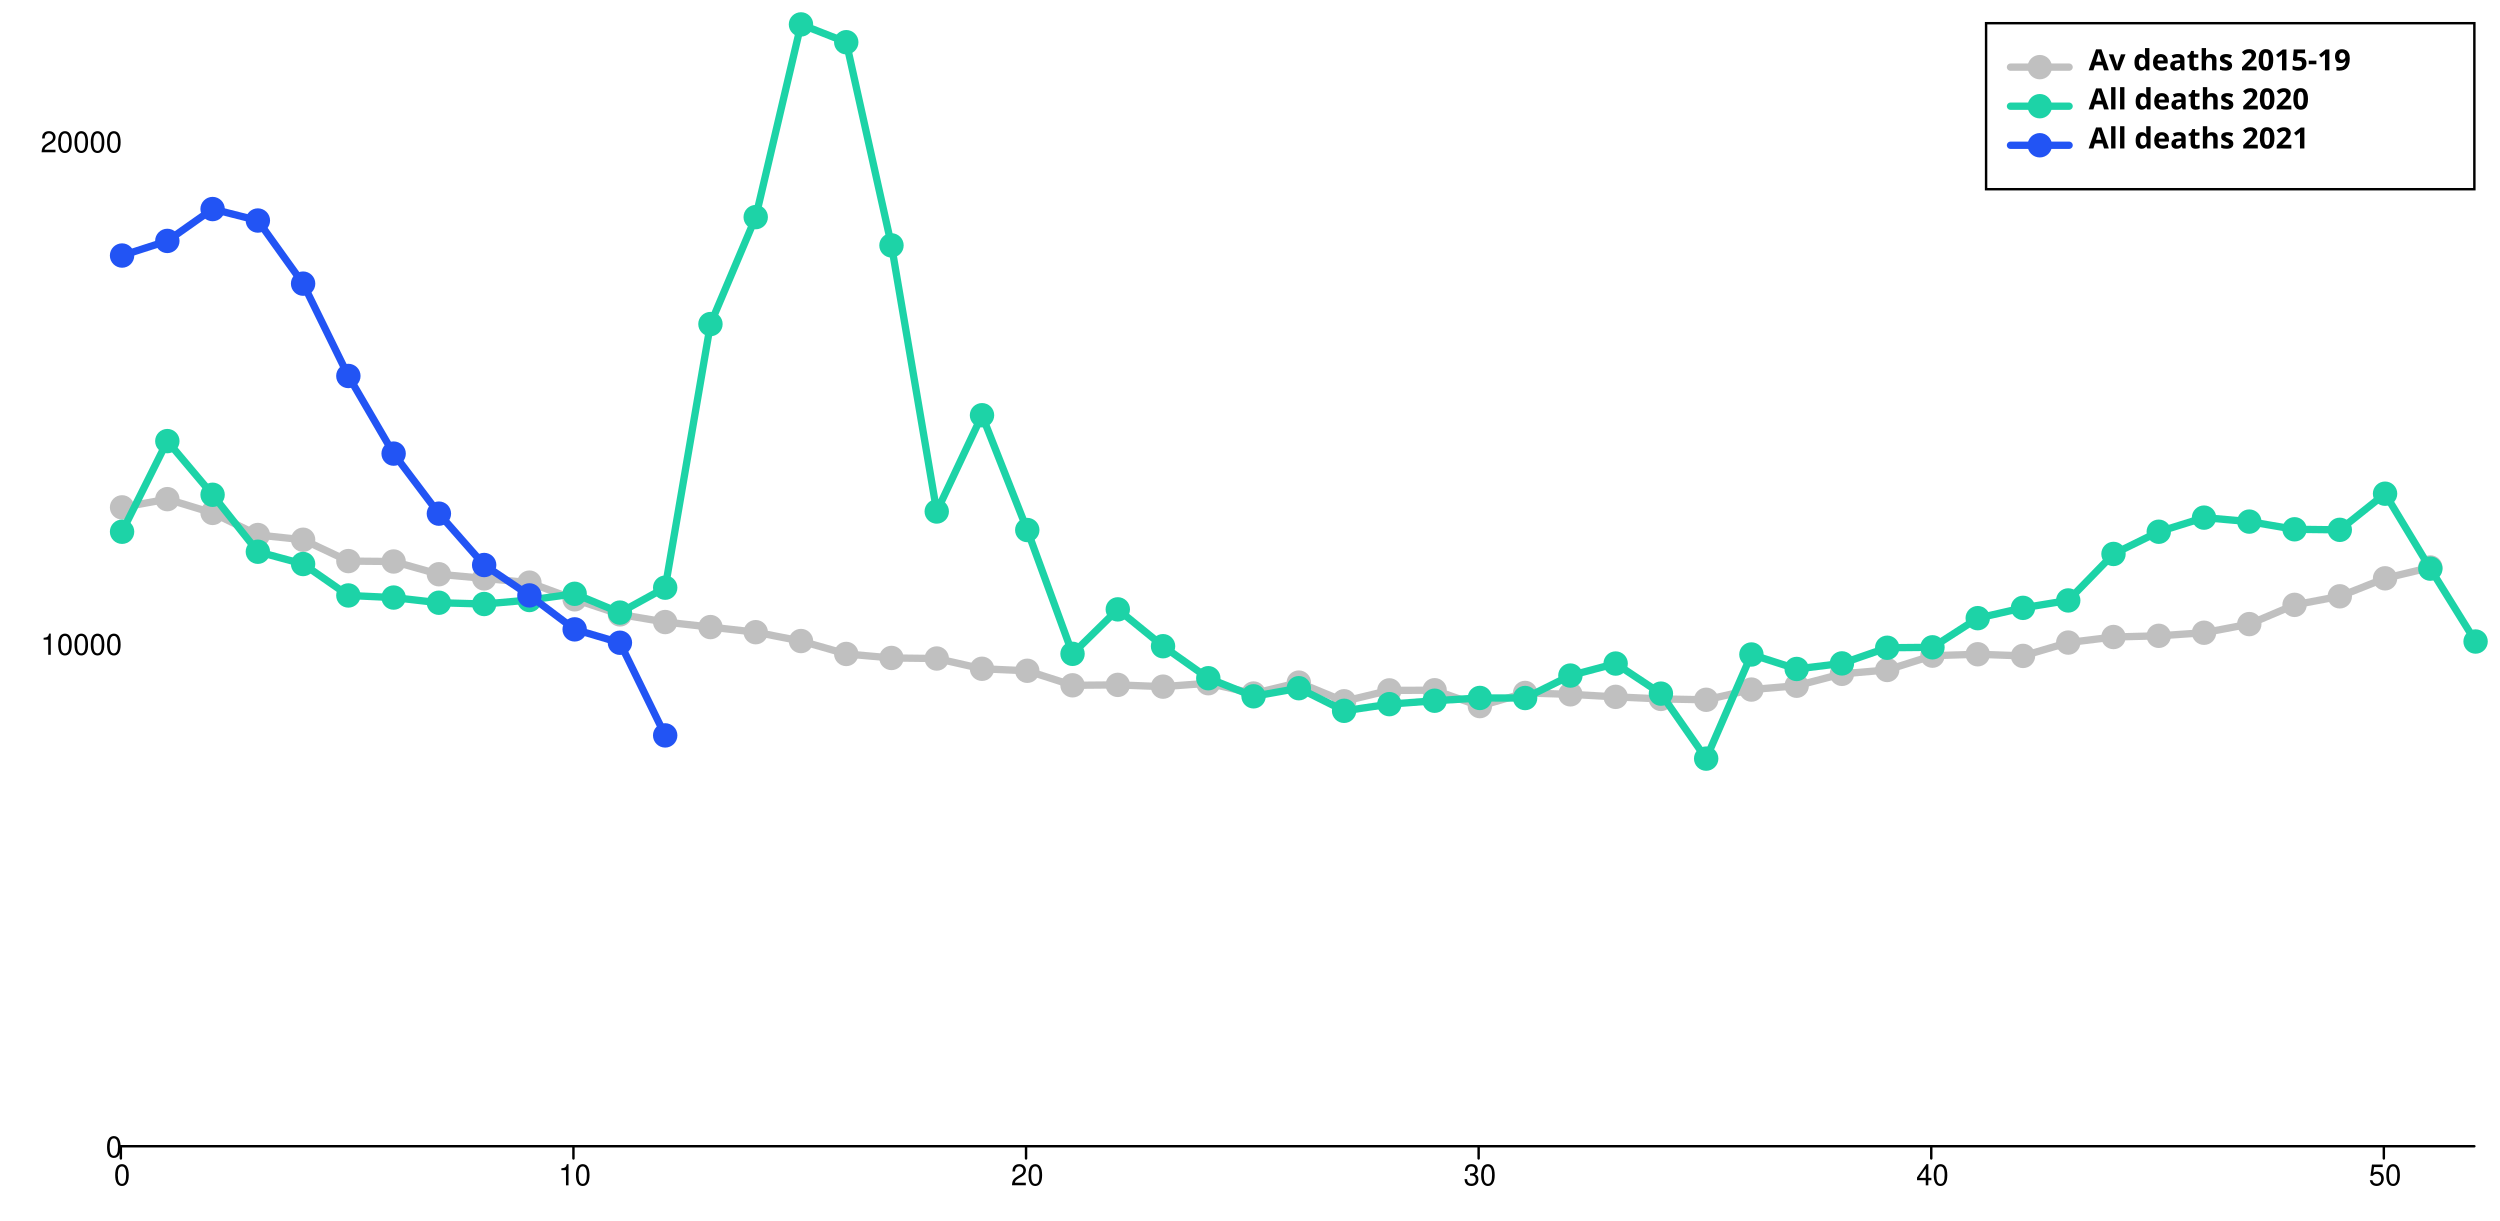
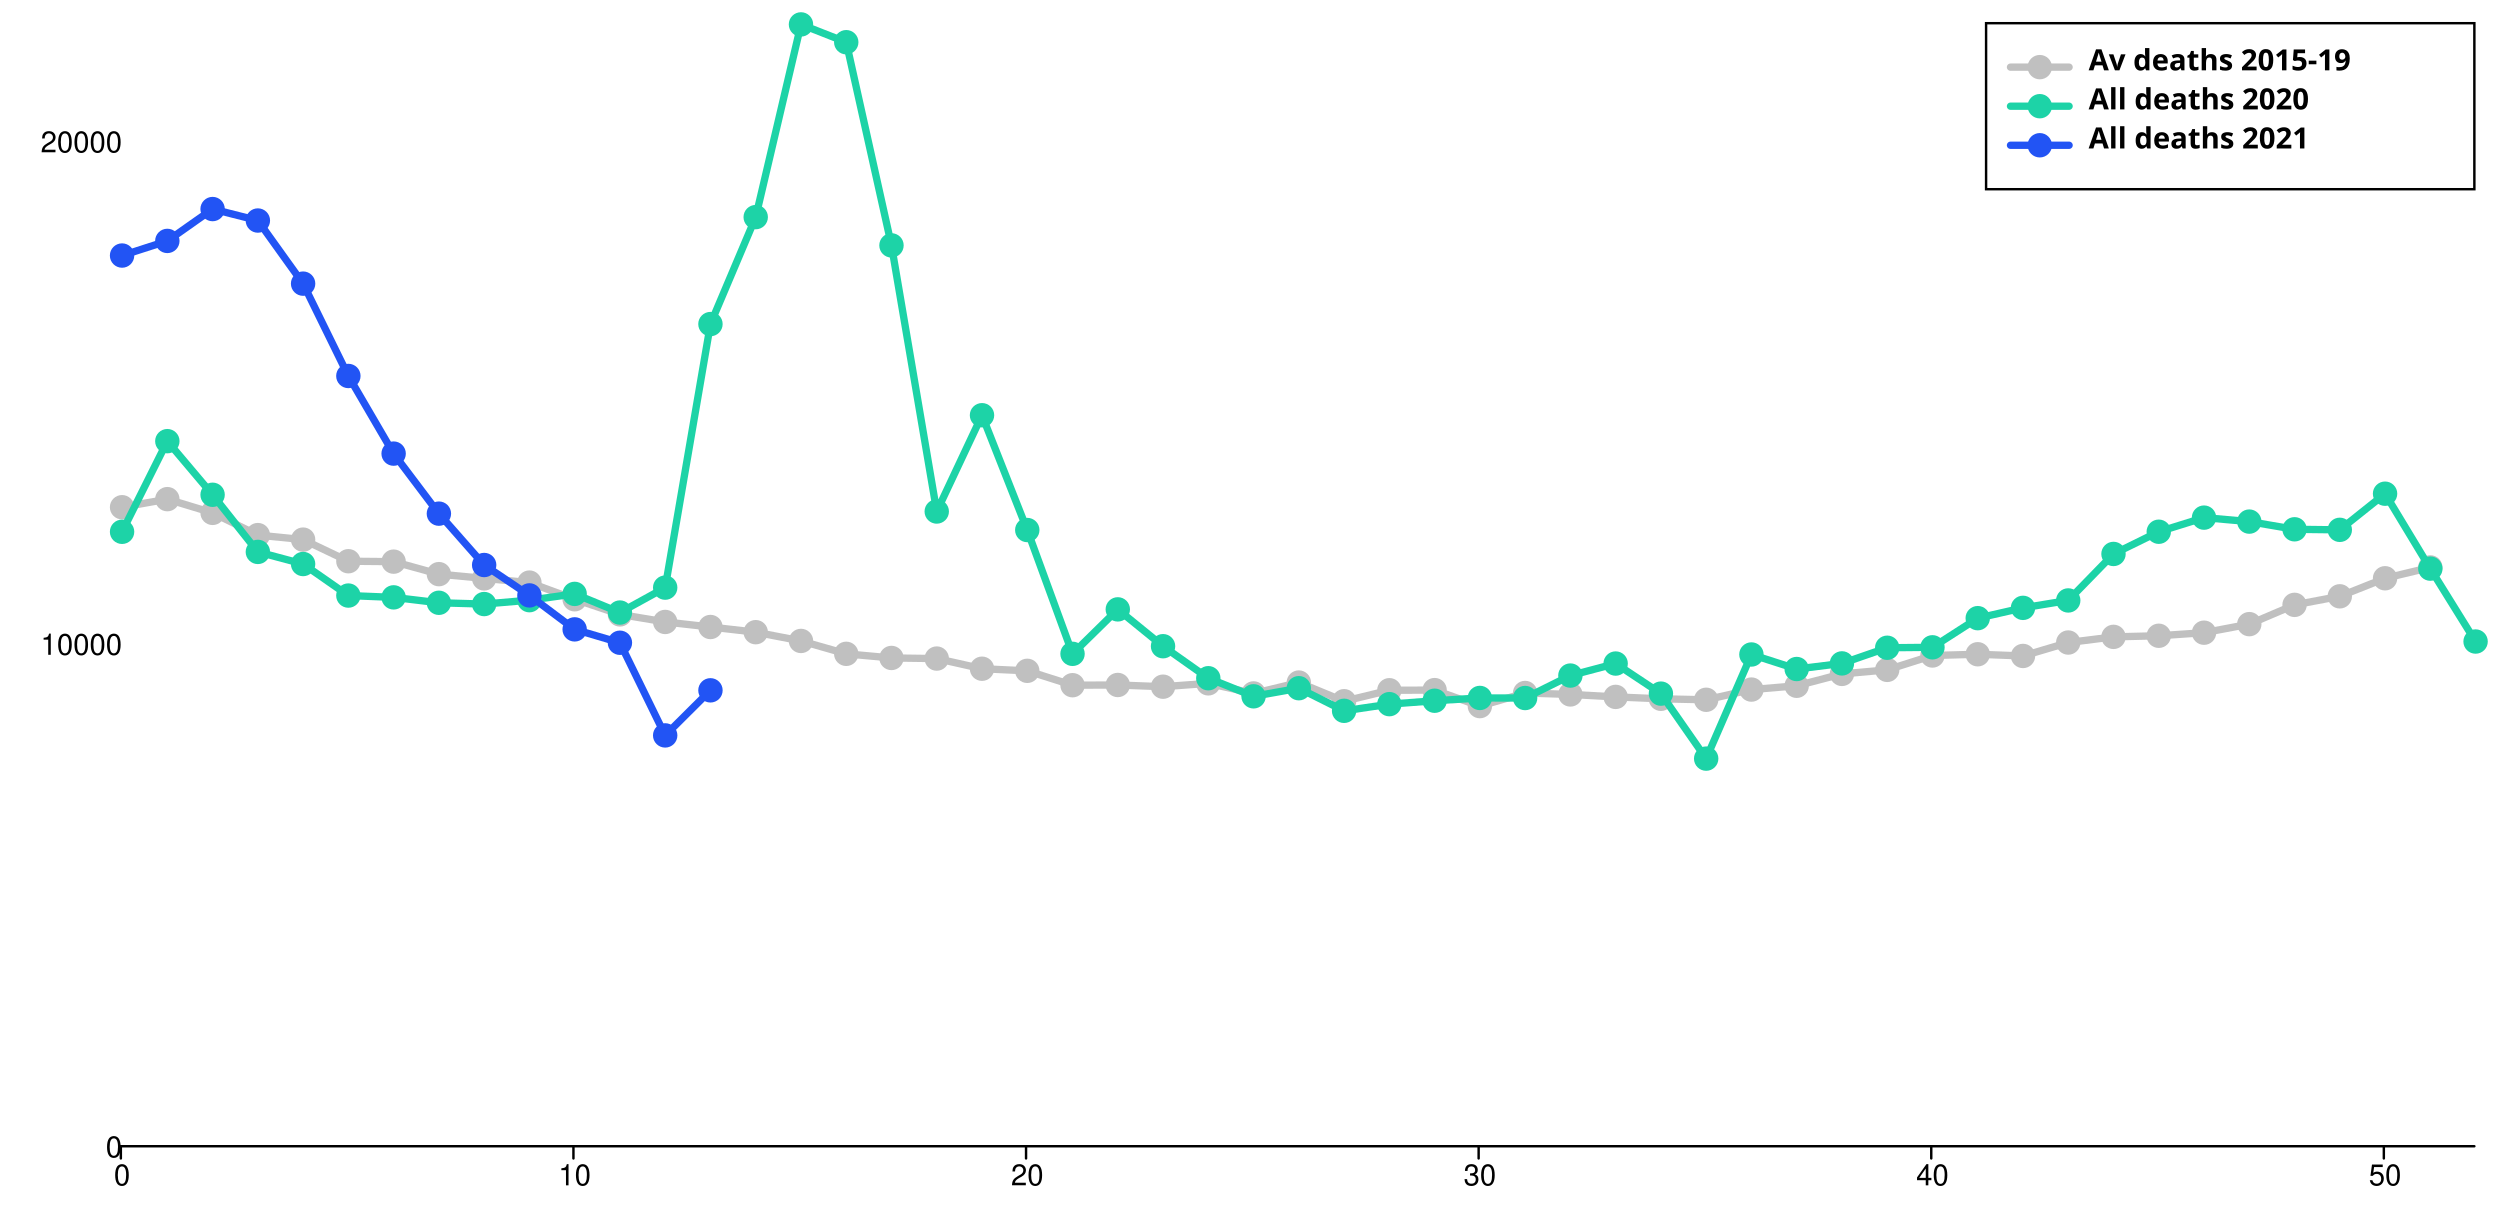
<svg xmlns="http://www.w3.org/2000/svg" width="1024" height="500" viewBox="0 0 1024 500" style="overflow:display" preserveAspectRatio="xMinYMin meet" overflow="visible">
  <defs>
    <style>
	.data-series path.line { fill-opacity: 0; stroke: black; }
	.data-series:hover path.line, .data-series.on path.line { cursor:pointer; }
	.data-series path.line.dotted { stroke-dasharray: 12 20 }
	#baseline:hover path.line, #baseline.on path.line { stroke-width: 5; }
	.data-series-0:hover circle, .data-series-0.on circle { display: inline; cursor:pointer; }
- 	#all-deaths-2020:hover path.line, #all-deaths-2020.on path.line { stroke-width: 5; }
+ 	#all-deaths-2020-allages:hover path.line, #all-deaths-2020-allages.on path.line { stroke-width: 5; }
	.data-series-1:hover circle, .data-series-1.on circle { display: inline; cursor:pointer; }
- 	#all-deaths-2021:hover path.line, #all-deaths-2021.on path.line { stroke-width: 5; }
+ 	#all-deaths-2021-allages:hover path.line, #all-deaths-2021-allages.on path.line { stroke-width: 5; }
	.data-series-2:hover circle, .data-series-2.on circle { display: inline; cursor:pointer; }
	.key rect { fill:transparent;stroke-width:1;stroke:black; }
	.key text { text-anchor:start;dominant-baseline:hanging;font-weight:bold;fill:black;stroke-width:0;font-family:sans-serif; }
	.graph-grid { font-family: "Helvetica Neue",Helvetica,Arial,"Lucida Grande",sans-serif; }
	.graph-grid line { stroke: black; stroke-width: 1; stroke-linecap: round; }
	.graph-grid.graph-grid-x text { text-anchor: middle; dominant-baseline: hanging; transform: translateY(10px); }
	.graph-grid.graph-grid-y text { text-anchor: end; dominant-baseline: middle; transform: translateX(-10px); }
	</style>
  </defs>
  <g class="graph-grid graph-grid-y">
    <line x1="49.50" y1="469.50" x2="1013.50" y2="469.50" data-left="50" />
    <text x="60" y="470" text-anchor="end">0</text>
    <text x="60" y="264.193" text-anchor="end">10000</text>
    <text x="60" y="58.385" text-anchor="end">20000</text>
    <text style="text-anchor:middle;dominant-baseline:hanging;font-weight:bold;transform: translateY(240px) rotate(-90deg);" />
  </g>
  <g class="graph-grid graph-grid-x">
    <line class="tick" x1="49.50" y1="469.50" x2="49.50" y2="474.50" />
    <text x="50" y="470" text-anchor="middle">0</text>
    <line class="tick" x1="234.88" y1="469.50" x2="234.88" y2="474.50" />
    <text x="235.385" y="470" text-anchor="middle">10</text>
    <line class="tick" x1="420.27" y1="469.50" x2="420.27" y2="474.50" />
    <text x="420.769" y="470" text-anchor="middle">20</text>
    <line class="tick" x1="605.65" y1="469.50" x2="605.65" y2="474.50" />
    <text x="606.154" y="470" text-anchor="middle">30</text>
    <line class="tick" x1="791.04" y1="469.50" x2="791.04" y2="474.50" />
    <text x="791.538" y="470" text-anchor="middle">40</text>
    <line class="tick" x1="976.42" y1="469.50" x2="976.42" y2="474.50" />
    <text x="976.923" y="470" text-anchor="middle">50</text>
    <text style="text-anchor:middle;dominant-baseline:hanging;font-weight:bold;transform: translateY(240px) rotate(-90deg);" />
  </g>
  <g id="baseline" class="data-series data-series-0">
-     <path d="M 50.00,207.82L 68.54,204.45L 87.08,210.09L 105.62,219.14L 124.15,221.08L 142.69,229.82L 161.23,229.99L 179.77,235.21L 198.31,236.92L 216.85,238.65L 235.38,245.48L 253.92,251.66L 272.46,254.79L 291.00,256.85L 309.54,258.94L 328.08,262.57L 346.62,267.86L 365.15,269.50L 383.69,269.73L 402.23,273.93L 420.77,274.75L 439.31,280.70L 457.85,280.53L 476.38,281.25L 494.92,279.85L 513.46,284.07L 532.00,279.59L 550.54,287.24L 569.08,282.78L 587.62,282.72L 606.15,289.22L 624.69,283.83L 643.23,284.40L 661.77,285.43L 680.31,286.28L 698.85,286.63L 717.38,282.45L 735.92,280.88L 754.46,276.01L 773.00,274.42L 791.54,268.56L 810.08,267.98L 828.62,268.66L 847.15,263.20L 865.69,260.92L 884.23,260.43L 902.77,259.17L 921.31,255.63L 939.85,247.75L 958.38,244.25L 976.92,236.88L 995.46,232.44" class="line" style="stroke:silver" stroke-width="3" stroke-linecap="round" />
-     <circle cx="50.00" cy="207.82" data-y="12739.00" data-x="0" r="5" fill="silver" />
+     <path d="M 50.00,207.76L 68.54,204.45L 87.08,210.07L 105.62,219.18L 124.15,221.03L 142.69,229.88L 161.23,230.05L 179.77,235.17L 198.31,236.92L 216.85,238.63L 235.38,245.46L 253.92,251.66L 272.46,254.75L 291.00,256.82L 309.54,258.94L 328.08,262.53L 346.62,267.81L 365.15,269.50L 383.69,269.75L 402.23,273.91L 420.77,274.77L 439.31,280.66L 457.85,280.57L 476.38,281.27L 494.92,279.90L 513.46,284.03L 532.00,279.57L 550.54,287.22L 569.08,282.72L 587.62,282.67L 606.15,289.22L 624.69,283.85L 643.23,284.44L 661.77,285.45L 680.31,286.23L 698.85,286.63L 717.38,282.45L 735.92,280.90L 754.46,276.03L 773.00,274.38L 791.54,268.49L 810.08,267.98L 828.62,268.68L 847.15,263.18L 865.69,260.86L 884.23,260.41L 902.77,259.15L 921.31,255.65L 939.85,247.75L 958.38,244.25L 976.92,236.86L 995.46,232.42" class="line" style="stroke:silver" stroke-width="3" stroke-linecap="round" />
+     <circle cx="50.00" cy="207.76" data-y="12742.00" data-x="0" r="5" fill="silver" />
    <circle cx="68.54" cy="204.45" data-y="12903.00" data-x="1" r="5" fill="silver" />
-     <circle cx="87.08" cy="210.09" data-y="12629.00" data-x="2" r="5" fill="silver" />
-     <circle cx="105.62" cy="219.14" data-y="12189.00" data-x="3" r="5" fill="silver" />
-     <circle cx="124.15" cy="221.08" data-y="12095.00" data-x="4" r="5" fill="silver" />
-     <circle cx="142.69" cy="229.82" data-y="11670.00" data-x="5" r="5" fill="silver" />
-     <circle cx="161.23" cy="229.99" data-y="11662.00" data-x="6" r="5" fill="silver" />
-     <circle cx="179.77" cy="235.21" data-y="11408.00" data-x="7" r="5" fill="silver" />
+     <circle cx="87.08" cy="210.07" data-y="12630.00" data-x="2" r="5" fill="silver" />
+     <circle cx="105.62" cy="219.18" data-y="12187.00" data-x="3" r="5" fill="silver" />
+     <circle cx="124.15" cy="221.03" data-y="12097.00" data-x="4" r="5" fill="silver" />
+     <circle cx="142.69" cy="229.88" data-y="11667.00" data-x="5" r="5" fill="silver" />
+     <circle cx="161.23" cy="230.05" data-y="11659.00" data-x="6" r="5" fill="silver" />
+     <circle cx="179.77" cy="235.17" data-y="11410.00" data-x="7" r="5" fill="silver" />
    <circle cx="198.31" cy="236.92" data-y="11325.00" data-x="8" r="5" fill="silver" />
-     <circle cx="216.85" cy="238.65" data-y="11241.00" data-x="9" r="5" fill="silver" />
-     <circle cx="235.38" cy="245.48" data-y="10909.00" data-x="10" r="5" fill="silver" />
+     <circle cx="216.85" cy="238.63" data-y="11242.00" data-x="9" r="5" fill="silver" />
+     <circle cx="235.38" cy="245.46" data-y="10910.00" data-x="10" r="5" fill="silver" />
    <circle cx="253.92" cy="251.66" data-y="10609.00" data-x="11" r="5" fill="silver" />
-     <circle cx="272.46" cy="254.79" data-y="10457.00" data-x="12" r="5" fill="silver" />
-     <circle cx="291.00" cy="256.85" data-y="10357.00" data-x="13" r="5" fill="silver" />
+     <circle cx="272.46" cy="254.75" data-y="10459.00" data-x="12" r="5" fill="silver" />
+     <circle cx="291.00" cy="256.82" data-y="10358.00" data-x="13" r="5" fill="silver" />
    <circle cx="309.54" cy="258.94" data-y="10255.00" data-x="14" r="5" fill="silver" />
-     <circle cx="328.08" cy="262.57" data-y="10079.00" data-x="15" r="5" fill="silver" />
-     <circle cx="346.62" cy="267.86" data-y="9822.00" data-x="16" r="5" fill="silver" />
+     <circle cx="328.08" cy="262.53" data-y="10081.00" data-x="15" r="5" fill="silver" />
+     <circle cx="346.62" cy="267.81" data-y="9824.00" data-x="16" r="5" fill="silver" />
    <circle cx="365.15" cy="269.50" data-y="9742.00" data-x="17" r="5" fill="silver" />
-     <circle cx="383.69" cy="269.73" data-y="9731.00" data-x="18" r="5" fill="silver" />
-     <circle cx="402.23" cy="273.93" data-y="9527.00" data-x="19" r="5" fill="silver" />
-     <circle cx="420.77" cy="274.75" data-y="9487.00" data-x="20" r="5" fill="silver" />
-     <circle cx="439.31" cy="280.70" data-y="9198.00" data-x="21" r="5" fill="silver" />
-     <circle cx="457.85" cy="280.53" data-y="9206.00" data-x="22" r="5" fill="silver" />
-     <circle cx="476.38" cy="281.25" data-y="9171.00" data-x="23" r="5" fill="silver" />
-     <circle cx="494.92" cy="279.85" data-y="9239.00" data-x="24" r="5" fill="silver" />
-     <circle cx="513.46" cy="284.07" data-y="9034.00" data-x="25" r="5" fill="silver" />
-     <circle cx="532.00" cy="279.59" data-y="9252.00" data-x="26" r="5" fill="silver" />
-     <circle cx="550.54" cy="287.24" data-y="8880.00" data-x="27" r="5" fill="silver" />
-     <circle cx="569.08" cy="282.78" data-y="9097.00" data-x="28" r="5" fill="silver" />
-     <circle cx="587.62" cy="282.72" data-y="9100.00" data-x="29" r="5" fill="silver" />
+     <circle cx="383.69" cy="269.75" data-y="9730.00" data-x="18" r="5" fill="silver" />
+     <circle cx="402.23" cy="273.91" data-y="9528.00" data-x="19" r="5" fill="silver" />
+     <circle cx="420.77" cy="274.77" data-y="9486.00" data-x="20" r="5" fill="silver" />
+     <circle cx="439.31" cy="280.66" data-y="9200.00" data-x="21" r="5" fill="silver" />
+     <circle cx="457.85" cy="280.57" data-y="9204.00" data-x="22" r="5" fill="silver" />
+     <circle cx="476.38" cy="281.27" data-y="9170.00" data-x="23" r="5" fill="silver" />
+     <circle cx="494.92" cy="279.90" data-y="9237.00" data-x="24" r="5" fill="silver" />
+     <circle cx="513.46" cy="284.03" data-y="9036.00" data-x="25" r="5" fill="silver" />
+     <circle cx="532.00" cy="279.57" data-y="9253.00" data-x="26" r="5" fill="silver" />
+     <circle cx="550.54" cy="287.22" data-y="8881.00" data-x="27" r="5" fill="silver" />
+     <circle cx="569.08" cy="282.72" data-y="9100.00" data-x="28" r="5" fill="silver" />
+     <circle cx="587.62" cy="282.67" data-y="9102.00" data-x="29" r="5" fill="silver" />
    <circle cx="606.15" cy="289.22" data-y="8784.00" data-x="30" r="5" fill="silver" />
-     <circle cx="624.69" cy="283.83" data-y="9046.00" data-x="31" r="5" fill="silver" />
-     <circle cx="643.23" cy="284.40" data-y="9018.00" data-x="32" r="5" fill="silver" />
-     <circle cx="661.77" cy="285.43" data-y="8968.00" data-x="33" r="5" fill="silver" />
-     <circle cx="680.31" cy="286.28" data-y="8927.00" data-x="34" r="5" fill="silver" />
+     <circle cx="624.69" cy="283.85" data-y="9045.00" data-x="31" r="5" fill="silver" />
+     <circle cx="643.23" cy="284.44" data-y="9016.00" data-x="32" r="5" fill="silver" />
+     <circle cx="661.77" cy="285.45" data-y="8967.00" data-x="33" r="5" fill="silver" />
+     <circle cx="680.31" cy="286.23" data-y="8929.00" data-x="34" r="5" fill="silver" />
    <circle cx="698.85" cy="286.63" data-y="8910.00" data-x="35" r="5" fill="silver" />
    <circle cx="717.38" cy="282.45" data-y="9113.00" data-x="36" r="5" fill="silver" />
-     <circle cx="735.92" cy="280.88" data-y="9189.00" data-x="37" r="5" fill="silver" />
-     <circle cx="754.46" cy="276.01" data-y="9426.00" data-x="38" r="5" fill="silver" />
-     <circle cx="773.00" cy="274.42" data-y="9503.00" data-x="39" r="5" fill="silver" />
-     <circle cx="791.54" cy="268.56" data-y="9788.00" data-x="40" r="5" fill="silver" />
+     <circle cx="735.92" cy="280.90" data-y="9188.00" data-x="37" r="5" fill="silver" />
+     <circle cx="754.46" cy="276.03" data-y="9425.00" data-x="38" r="5" fill="silver" />
+     <circle cx="773.00" cy="274.38" data-y="9505.00" data-x="39" r="5" fill="silver" />
+     <circle cx="791.54" cy="268.49" data-y="9791.00" data-x="40" r="5" fill="silver" />
    <circle cx="810.08" cy="267.98" data-y="9816.00" data-x="41" r="5" fill="silver" />
-     <circle cx="828.62" cy="268.66" data-y="9783.00" data-x="42" r="5" fill="silver" />
-     <circle cx="847.15" cy="263.20" data-y="10048.00" data-x="43" r="5" fill="silver" />
-     <circle cx="865.69" cy="260.92" data-y="10159.00" data-x="44" r="5" fill="silver" />
-     <circle cx="884.23" cy="260.43" data-y="10183.00" data-x="45" r="5" fill="silver" />
-     <circle cx="902.77" cy="259.17" data-y="10244.00" data-x="46" r="5" fill="silver" />
-     <circle cx="921.31" cy="255.63" data-y="10416.00" data-x="47" r="5" fill="silver" />
+     <circle cx="828.62" cy="268.68" data-y="9782.00" data-x="42" r="5" fill="silver" />
+     <circle cx="847.15" cy="263.18" data-y="10049.00" data-x="43" r="5" fill="silver" />
+     <circle cx="865.69" cy="260.86" data-y="10162.00" data-x="44" r="5" fill="silver" />
+     <circle cx="884.23" cy="260.41" data-y="10184.00" data-x="45" r="5" fill="silver" />
+     <circle cx="902.77" cy="259.15" data-y="10245.00" data-x="46" r="5" fill="silver" />
+     <circle cx="921.31" cy="255.65" data-y="10415.00" data-x="47" r="5" fill="silver" />
    <circle cx="939.85" cy="247.75" data-y="10799.00" data-x="48" r="5" fill="silver" />
    <circle cx="958.38" cy="244.25" data-y="10969.00" data-x="49" r="5" fill="silver" />
-     <circle cx="976.92" cy="236.88" data-y="11327.00" data-x="50" r="5" fill="silver" />
-     <circle cx="995.46" cy="232.44" data-y="11543.00" data-x="51" r="5" fill="silver" />
+     <circle cx="976.92" cy="236.86" data-y="11328.00" data-x="50" r="5" fill="silver" />
+     <circle cx="995.46" cy="232.42" data-y="11544.00" data-x="51" r="5" fill="silver" />
  </g>
-   <g id="all-deaths-2020" class="data-series data-series-1">
-     <path d="M 50.00,217.80L 68.54,180.68L 87.08,202.66L 105.62,225.99L 124.15,231.02L 142.69,243.90L 161.23,244.76L 179.77,246.88L 198.31,247.40L 216.85,245.77L 235.38,243.22L 253.92,250.92L 272.46,240.71L 291.00,132.74L 309.54,88.93L 328.08,10.00L 346.62,17.29L 365.15,100.51L 383.69,209.51L 402.23,170.08L 420.77,217.10L 439.31,267.81L 457.85,249.60L 476.38,264.69L 494.92,277.80L 513.46,285.21L 532.00,281.89L 550.54,291.15L 569.08,288.42L 587.62,287.02L 606.15,285.88L 624.69,285.91L 643.23,276.71L 661.77,271.79L 680.31,284.11L 698.85,310.73L 717.38,268.08L 735.92,274.01L 754.46,271.73L 773.00,265.32L 791.54,265.14L 810.08,253.20L 828.62,248.98L 847.15,245.94L 865.69,226.90L 884.23,217.80L 902.77,212.02L 921.31,213.65L 939.85,216.80L 958.38,217.02L 976.92,202.22L 995.46,232.91L 1014.00,262.77" class="line" style="stroke:#1DD3A7" stroke-width="3" stroke-linecap="round" />
-     <circle cx="50.00" cy="217.80" data-y="12254.00" data-x="0" r="5" fill="#1DD3A7" />
-     <circle cx="68.54" cy="180.68" data-y="14058.00" data-x="1" r="5" fill="#1DD3A7" />
+   <g id="all-deaths-2020-allages" class="data-series data-series-1">
+     <path d="M 50.00,217.82L 68.54,180.70L 87.08,202.66L 105.62,226.06L 124.15,231.02L 142.69,243.94L 161.23,244.68L 179.77,246.90L 198.31,247.42L 216.85,245.83L 235.38,243.26L 253.92,250.90L 272.46,240.69L 291.00,132.74L 309.54,88.93L 328.08,10.00L 346.62,17.29L 365.15,100.51L 383.69,209.51L 402.23,170.08L 420.77,217.10L 439.31,267.81L 457.85,249.60L 476.38,264.69L 494.92,277.80L 513.46,285.21L 532.00,281.89L 550.54,291.15L 569.08,288.42L 587.62,287.02L 606.15,285.88L 624.69,285.91L 643.23,276.71L 661.77,271.79L 680.31,284.11L 698.85,310.73L 717.38,268.08L 735.92,274.03L 754.46,271.73L 773.00,265.32L 791.54,265.14L 810.08,253.20L 828.62,248.98L 847.15,245.94L 865.69,226.90L 884.23,217.80L 902.77,212.02L 921.31,213.65L 939.85,216.80L 958.38,217.02L 976.92,202.22L 995.46,232.91L 1014.00,262.77" class="line" style="stroke:#1DD3A7" stroke-width="3" stroke-linecap="round" />
+     <circle cx="50.00" cy="217.82" data-y="12253.00" data-x="0" r="5" fill="#1DD3A7" />
+     <circle cx="68.54" cy="180.70" data-y="14057.00" data-x="1" r="5" fill="#1DD3A7" />
    <circle cx="87.08" cy="202.66" data-y="12990.00" data-x="2" r="5" fill="#1DD3A7" />
-     <circle cx="105.62" cy="225.99" data-y="11856.00" data-x="3" r="5" fill="#1DD3A7" />
+     <circle cx="105.62" cy="226.06" data-y="11853.00" data-x="3" r="5" fill="#1DD3A7" />
    <circle cx="124.15" cy="231.02" data-y="11612.00" data-x="4" r="5" fill="#1DD3A7" />
-     <circle cx="142.69" cy="243.90" data-y="10986.00" data-x="5" r="5" fill="#1DD3A7" />
-     <circle cx="161.23" cy="244.76" data-y="10944.00" data-x="6" r="5" fill="#1DD3A7" />
-     <circle cx="179.77" cy="246.88" data-y="10841.00" data-x="7" r="5" fill="#1DD3A7" />
-     <circle cx="198.31" cy="247.40" data-y="10816.00" data-x="8" r="5" fill="#1DD3A7" />
-     <circle cx="216.85" cy="245.77" data-y="10895.00" data-x="9" r="5" fill="#1DD3A7" />
-     <circle cx="235.38" cy="243.22" data-y="11019.00" data-x="10" r="5" fill="#1DD3A7" />
-     <circle cx="253.92" cy="250.92" data-y="10645.00" data-x="11" r="5" fill="#1DD3A7" />
-     <circle cx="272.46" cy="240.71" data-y="11141.00" data-x="12" r="5" fill="#1DD3A7" />
+     <circle cx="142.69" cy="243.94" data-y="10984.00" data-x="5" r="5" fill="#1DD3A7" />
+     <circle cx="161.23" cy="244.68" data-y="10948.00" data-x="6" r="5" fill="#1DD3A7" />
+     <circle cx="179.77" cy="246.90" data-y="10840.00" data-x="7" r="5" fill="#1DD3A7" />
+     <circle cx="198.31" cy="247.42" data-y="10815.00" data-x="8" r="5" fill="#1DD3A7" />
+     <circle cx="216.85" cy="245.83" data-y="10892.00" data-x="9" r="5" fill="#1DD3A7" />
+     <circle cx="235.38" cy="243.26" data-y="11017.00" data-x="10" r="5" fill="#1DD3A7" />
+     <circle cx="253.92" cy="250.90" data-y="10646.00" data-x="11" r="5" fill="#1DD3A7" />
+     <circle cx="272.46" cy="240.69" data-y="11142.00" data-x="12" r="5" fill="#1DD3A7" />
    <circle cx="291.00" cy="132.74" data-y="16387.00" data-x="13" r="5" fill="#1DD3A7" />
    <circle cx="309.54" cy="88.93" data-y="18516.00" data-x="14" r="5" fill="#1DD3A7" />
    <circle cx="328.08" cy="10.00" data-y="22351.00" data-x="15" r="5" fill="#1DD3A7" />
    <circle cx="346.62" cy="17.29" data-y="21997.00" data-x="16" r="5" fill="#1DD3A7" />
    <circle cx="365.15" cy="100.51" data-y="17953.00" data-x="17" r="5" fill="#1DD3A7" />
    <circle cx="383.69" cy="209.51" data-y="12657.00" data-x="18" r="5" fill="#1DD3A7" />
    <circle cx="402.23" cy="170.08" data-y="14573.00" data-x="19" r="5" fill="#1DD3A7" />
    <circle cx="420.77" cy="217.10" data-y="12288.00" data-x="20" r="5" fill="#1DD3A7" />
    <circle cx="439.31" cy="267.81" data-y="9824.00" data-x="21" r="5" fill="#1DD3A7" />
    <circle cx="457.85" cy="249.60" data-y="10709.00" data-x="22" r="5" fill="#1DD3A7" />
    <circle cx="476.38" cy="264.69" data-y="9976.00" data-x="23" r="5" fill="#1DD3A7" />
    <circle cx="494.92" cy="277.80" data-y="9339.00" data-x="24" r="5" fill="#1DD3A7" />
    <circle cx="513.46" cy="285.21" data-y="8979.00" data-x="25" r="5" fill="#1DD3A7" />
    <circle cx="532.00" cy="281.89" data-y="9140.00" data-x="26" r="5" fill="#1DD3A7" />
    <circle cx="550.54" cy="291.15" data-y="8690.00" data-x="27" r="5" fill="#1DD3A7" />
    <circle cx="569.08" cy="288.42" data-y="8823.00" data-x="28" r="5" fill="#1DD3A7" />
    <circle cx="587.62" cy="287.02" data-y="8891.00" data-x="29" r="5" fill="#1DD3A7" />
    <circle cx="606.15" cy="285.88" data-y="8946.00" data-x="30" r="5" fill="#1DD3A7" />
    <circle cx="624.69" cy="285.91" data-y="8945.00" data-x="31" r="5" fill="#1DD3A7" />
    <circle cx="643.23" cy="276.71" data-y="9392.00" data-x="32" r="5" fill="#1DD3A7" />
    <circle cx="661.77" cy="271.79" data-y="9631.00" data-x="33" r="5" fill="#1DD3A7" />
    <circle cx="680.31" cy="284.11" data-y="9032.00" data-x="34" r="5" fill="#1DD3A7" />
    <circle cx="698.85" cy="310.73" data-y="7739.00" data-x="35" r="5" fill="#1DD3A7" />
    <circle cx="717.38" cy="268.08" data-y="9811.00" data-x="36" r="5" fill="#1DD3A7" />
-     <circle cx="735.92" cy="274.01" data-y="9523.00" data-x="37" r="5" fill="#1DD3A7" />
+     <circle cx="735.92" cy="274.03" data-y="9522.00" data-x="37" r="5" fill="#1DD3A7" />
    <circle cx="754.46" cy="271.73" data-y="9634.00" data-x="38" r="5" fill="#1DD3A7" />
    <circle cx="773.00" cy="265.32" data-y="9945.00" data-x="39" r="5" fill="#1DD3A7" />
    <circle cx="791.54" cy="265.14" data-y="9954.00" data-x="40" r="5" fill="#1DD3A7" />
    <circle cx="810.08" cy="253.20" data-y="10534.00" data-x="41" r="5" fill="#1DD3A7" />
    <circle cx="828.62" cy="248.98" data-y="10739.00" data-x="42" r="5" fill="#1DD3A7" />
    <circle cx="847.15" cy="245.94" data-y="10887.00" data-x="43" r="5" fill="#1DD3A7" />
    <circle cx="865.69" cy="226.90" data-y="11812.00" data-x="44" r="5" fill="#1DD3A7" />
    <circle cx="884.23" cy="217.80" data-y="12254.00" data-x="45" r="5" fill="#1DD3A7" />
    <circle cx="902.77" cy="212.02" data-y="12535.00" data-x="46" r="5" fill="#1DD3A7" />
    <circle cx="921.31" cy="213.65" data-y="12456.00" data-x="47" r="5" fill="#1DD3A7" />
    <circle cx="939.85" cy="216.80" data-y="12303.00" data-x="48" r="5" fill="#1DD3A7" />
    <circle cx="958.38" cy="217.02" data-y="12292.00" data-x="49" r="5" fill="#1DD3A7" />
    <circle cx="976.92" cy="202.22" data-y="13011.00" data-x="50" r="5" fill="#1DD3A7" />
    <circle cx="995.46" cy="232.91" data-y="11520.00" data-x="51" r="5" fill="#1DD3A7" />
    <circle cx="1014.00" cy="262.77" data-y="10069.00" data-x="52" r="5" fill="#1DD3A7" />
  </g>
-   <g id="all-deaths-2021" class="data-series data-series-2">
-     <path d="M 50.00,104.67L 68.54,98.68L 87.08,85.63L 105.62,90.33L 124.15,116.18L 142.69,154.00L 161.23,185.80L 179.77,210.39L 198.31,231.43L 216.85,243.88L 235.38,257.79L 253.92,263.27L 272.46,301.22" class="line" style="stroke:#2254F4" stroke-width="3" stroke-linecap="round" />
+   <g id="all-deaths-2021-allages" class="data-series data-series-2">
+     <path d="M 50.00,104.67L 68.54,98.68L 87.08,85.63L 105.62,90.33L 124.15,116.18L 142.69,154.00L 161.23,185.80L 179.77,210.39L 198.31,231.43L 216.85,243.88L 235.38,257.79L 253.92,263.27L 272.46,301.22L 291.00,282.76" class="line" style="stroke:#2254F4" stroke-width="3" stroke-linecap="round" />
    <circle cx="50.00" cy="104.67" data-y="17751.00" data-x="0" r="5" fill="#2254F4" />
    <circle cx="68.54" cy="98.68" data-y="18042.00" data-x="1" r="5" fill="#2254F4" />
    <circle cx="87.08" cy="85.63" data-y="18676.00" data-x="2" r="5" fill="#2254F4" />
    <circle cx="105.62" cy="90.33" data-y="18448.00" data-x="3" r="5" fill="#2254F4" />
    <circle cx="124.15" cy="116.18" data-y="17192.00" data-x="4" r="5" fill="#2254F4" />
    <circle cx="142.69" cy="154.00" data-y="15354.00" data-x="5" r="5" fill="#2254F4" />
    <circle cx="161.23" cy="185.80" data-y="13809.00" data-x="6" r="5" fill="#2254F4" />
    <circle cx="179.77" cy="210.39" data-y="12614.00" data-x="7" r="5" fill="#2254F4" />
    <circle cx="198.31" cy="231.43" data-y="11592.00" data-x="8" r="5" fill="#2254F4" />
    <circle cx="216.85" cy="243.88" data-y="10987.00" data-x="9" r="5" fill="#2254F4" />
    <circle cx="235.38" cy="257.79" data-y="10311.00" data-x="10" r="5" fill="#2254F4" />
    <circle cx="253.92" cy="263.27" data-y="10045.00" data-x="11" r="5" fill="#2254F4" />
    <circle cx="272.46" cy="301.22" data-y="8201.00" data-x="12" r="5" fill="#2254F4" />
+     <circle cx="291.00" cy="282.76" data-y="9098.00" data-x="13" r="5" fill="#2254F4" />
  </g>
  <g class="key">
    <rect x="813.5" y="9.5" width="200" height="68" />
    <g id="baseline-key">&gt;	<text x="823.5" y="19.5">
        <tspan dx="32" dy="0">Av deaths 2015-19</tspan>
      </text>
      <path d="M823.50,27.50 l 24 0" class="line" style="stroke:silver" stroke-width="3" stroke-linecap="round" />
      <circle cx="835.50" cy="27.50" r="5" fill="silver" />
    </g>
-     <g id="all-deaths-2020-key">&gt;	<text x="823.5" y="35.5">
+     <g id="all-deaths-2020-allages-key">&gt;	<text x="823.5" y="35.5">
        <tspan dx="32" dy="0">All deaths 2020</tspan>
      </text>
      <path d="M823.50,43.50 l 24 0" class="line" style="stroke:#1DD3A7" stroke-width="3" stroke-linecap="round" />
      <circle cx="835.50" cy="43.50" r="5" fill="#1DD3A7" />
    </g>
-     <g id="all-deaths-2021-key">&gt;	<text x="823.5" y="51.5">
+     <g id="all-deaths-2021-allages-key">&gt;	<text x="823.5" y="51.5">
        <tspan dx="32" dy="0">All deaths 2021</tspan>
      </text>
      <path d="M823.50,59.50 l 24 0" class="line" style="stroke:#2254F4" stroke-width="3" stroke-linecap="round" />
      <circle cx="835.50" cy="59.50" r="5" fill="#2254F4" />
    </g>
  </g>
</svg>
